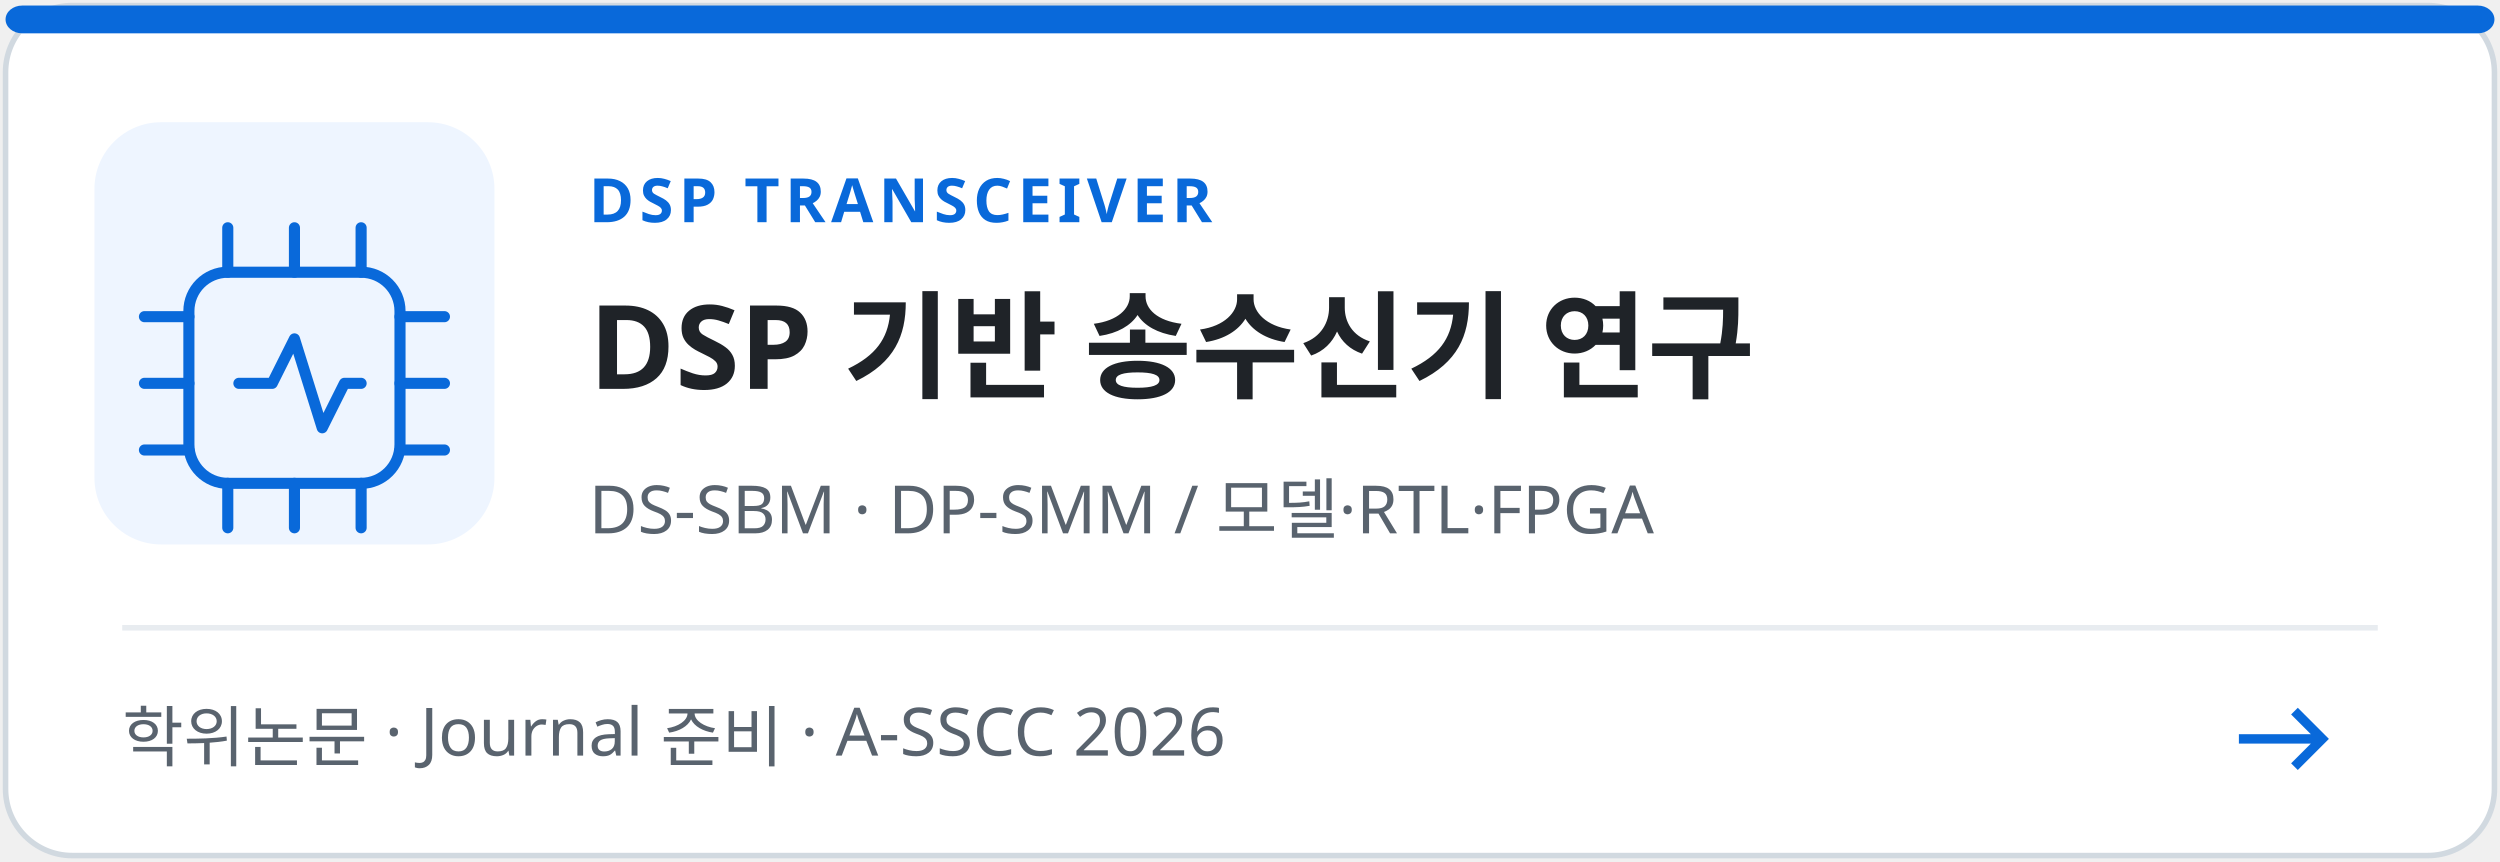
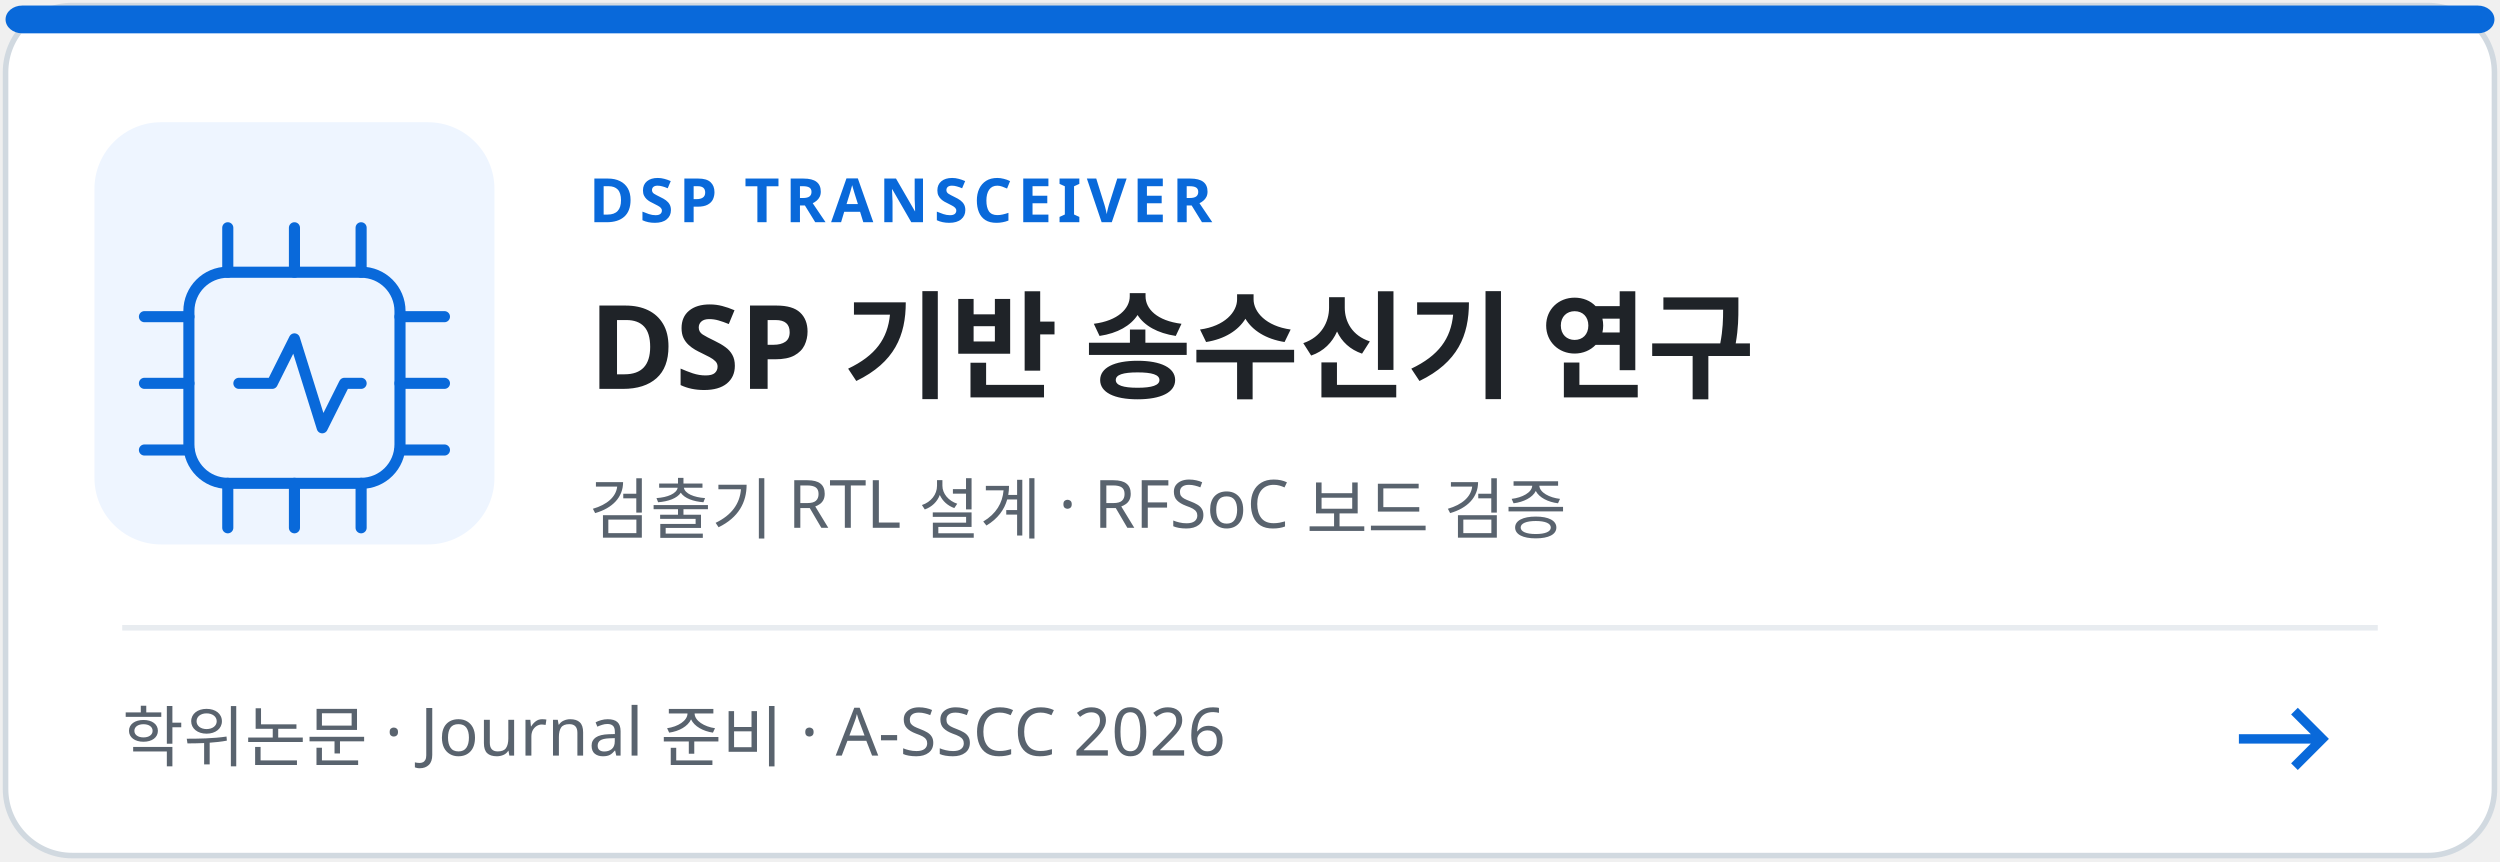
<svg xmlns="http://www.w3.org/2000/svg" width="450" height="155" viewBox="0 0 450 155" role="img" aria-label="DSP 기반 송수신기 연구">
  <g font-family="Malgun Gothic, Apple SD Gothic Neo, Segoe UI, sans-serif">
    <rect x="1" y="1" width="448" height="153" rx="12" fill="#ffffff" stroke="#d1d9e0" />
    <rect x="1" y="1" width="448" height="5" rx="3" fill="#0969da" />
    <rect x="17" y="22" width="72" height="76" rx="12" fill="#eef5ff" />
    <g transform="translate(16 19)" fill="none" stroke="#0969da" stroke-width="2" stroke-linecap="round" stroke-linejoin="round">
      <rect x="18" y="30" width="38" height="38" rx="7" />
      <path d="M25 22v8m12-8v8m12-8v8M25 68v8m12-8v8m12-8v8M10 38h8m-8 12h8m-8 12h8m38-24h8m-8 12h8m-8 12h8" />
      <path d="M27 50h6l4-8 5 16 4-8h3" />
    </g>
    <text x="106" y="40" font-size="11" font-weight="700" fill="#0969da" letter-spacing="1">DSP TRANSCEIVER</text>
    <text x="106" y="70" font-size="21" font-weight="700" fill="#1f2328">DSP 기반 송수신기 연구</text>
-     <text x="106" y="96" font-size="12" fill="#59636e">DS-SBM · DP-SMM / 모델·RTL·FPGA</text>
+     <text x="106" y="96" font-size="12" fill="#59636e">검출기 RTL 설계 · RFSoC 보드 검증</text>
    <path d="M22 113H428" stroke="#e8ecf0" />
    <text x="22" y="137" font-size="12" fill="#59636e">학위논문 · Journal 준비 · A-SSCC 2026</text>
    <path d="M413 128l5 5-5 5m-10-5h15" stroke="#0969da" stroke-width="1.7" fill="none" />
  </g>
</svg>
